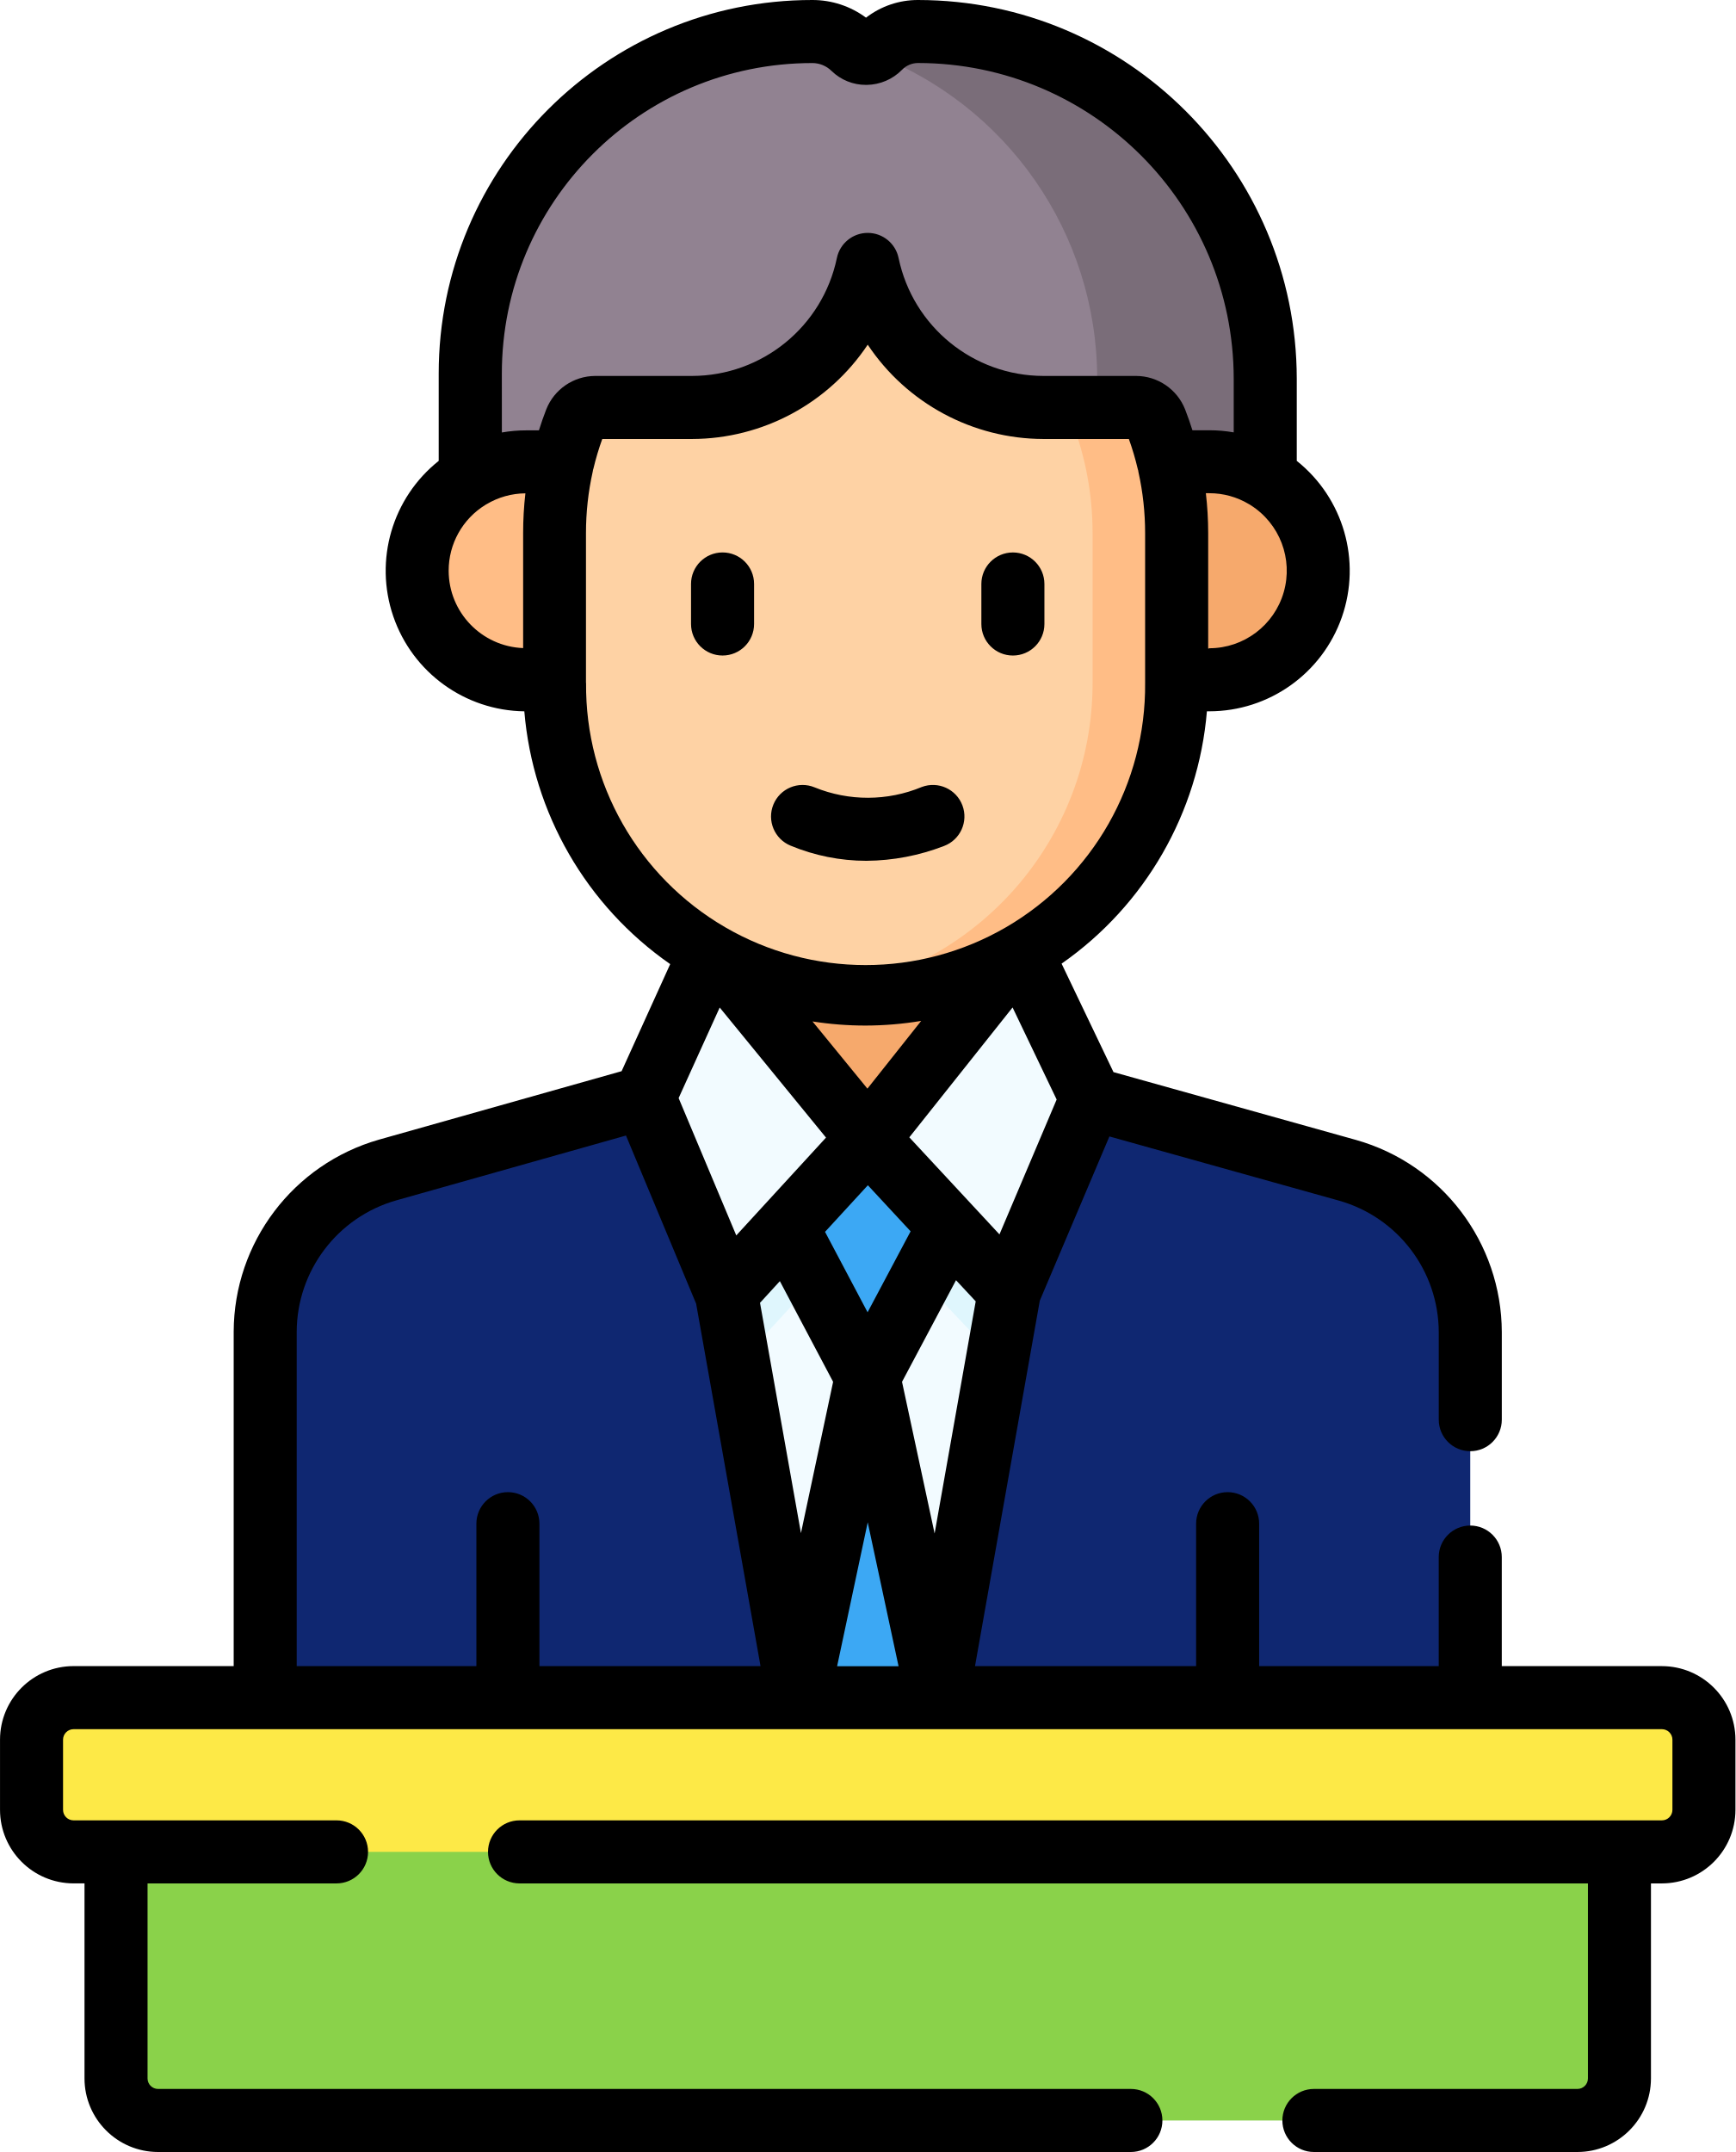
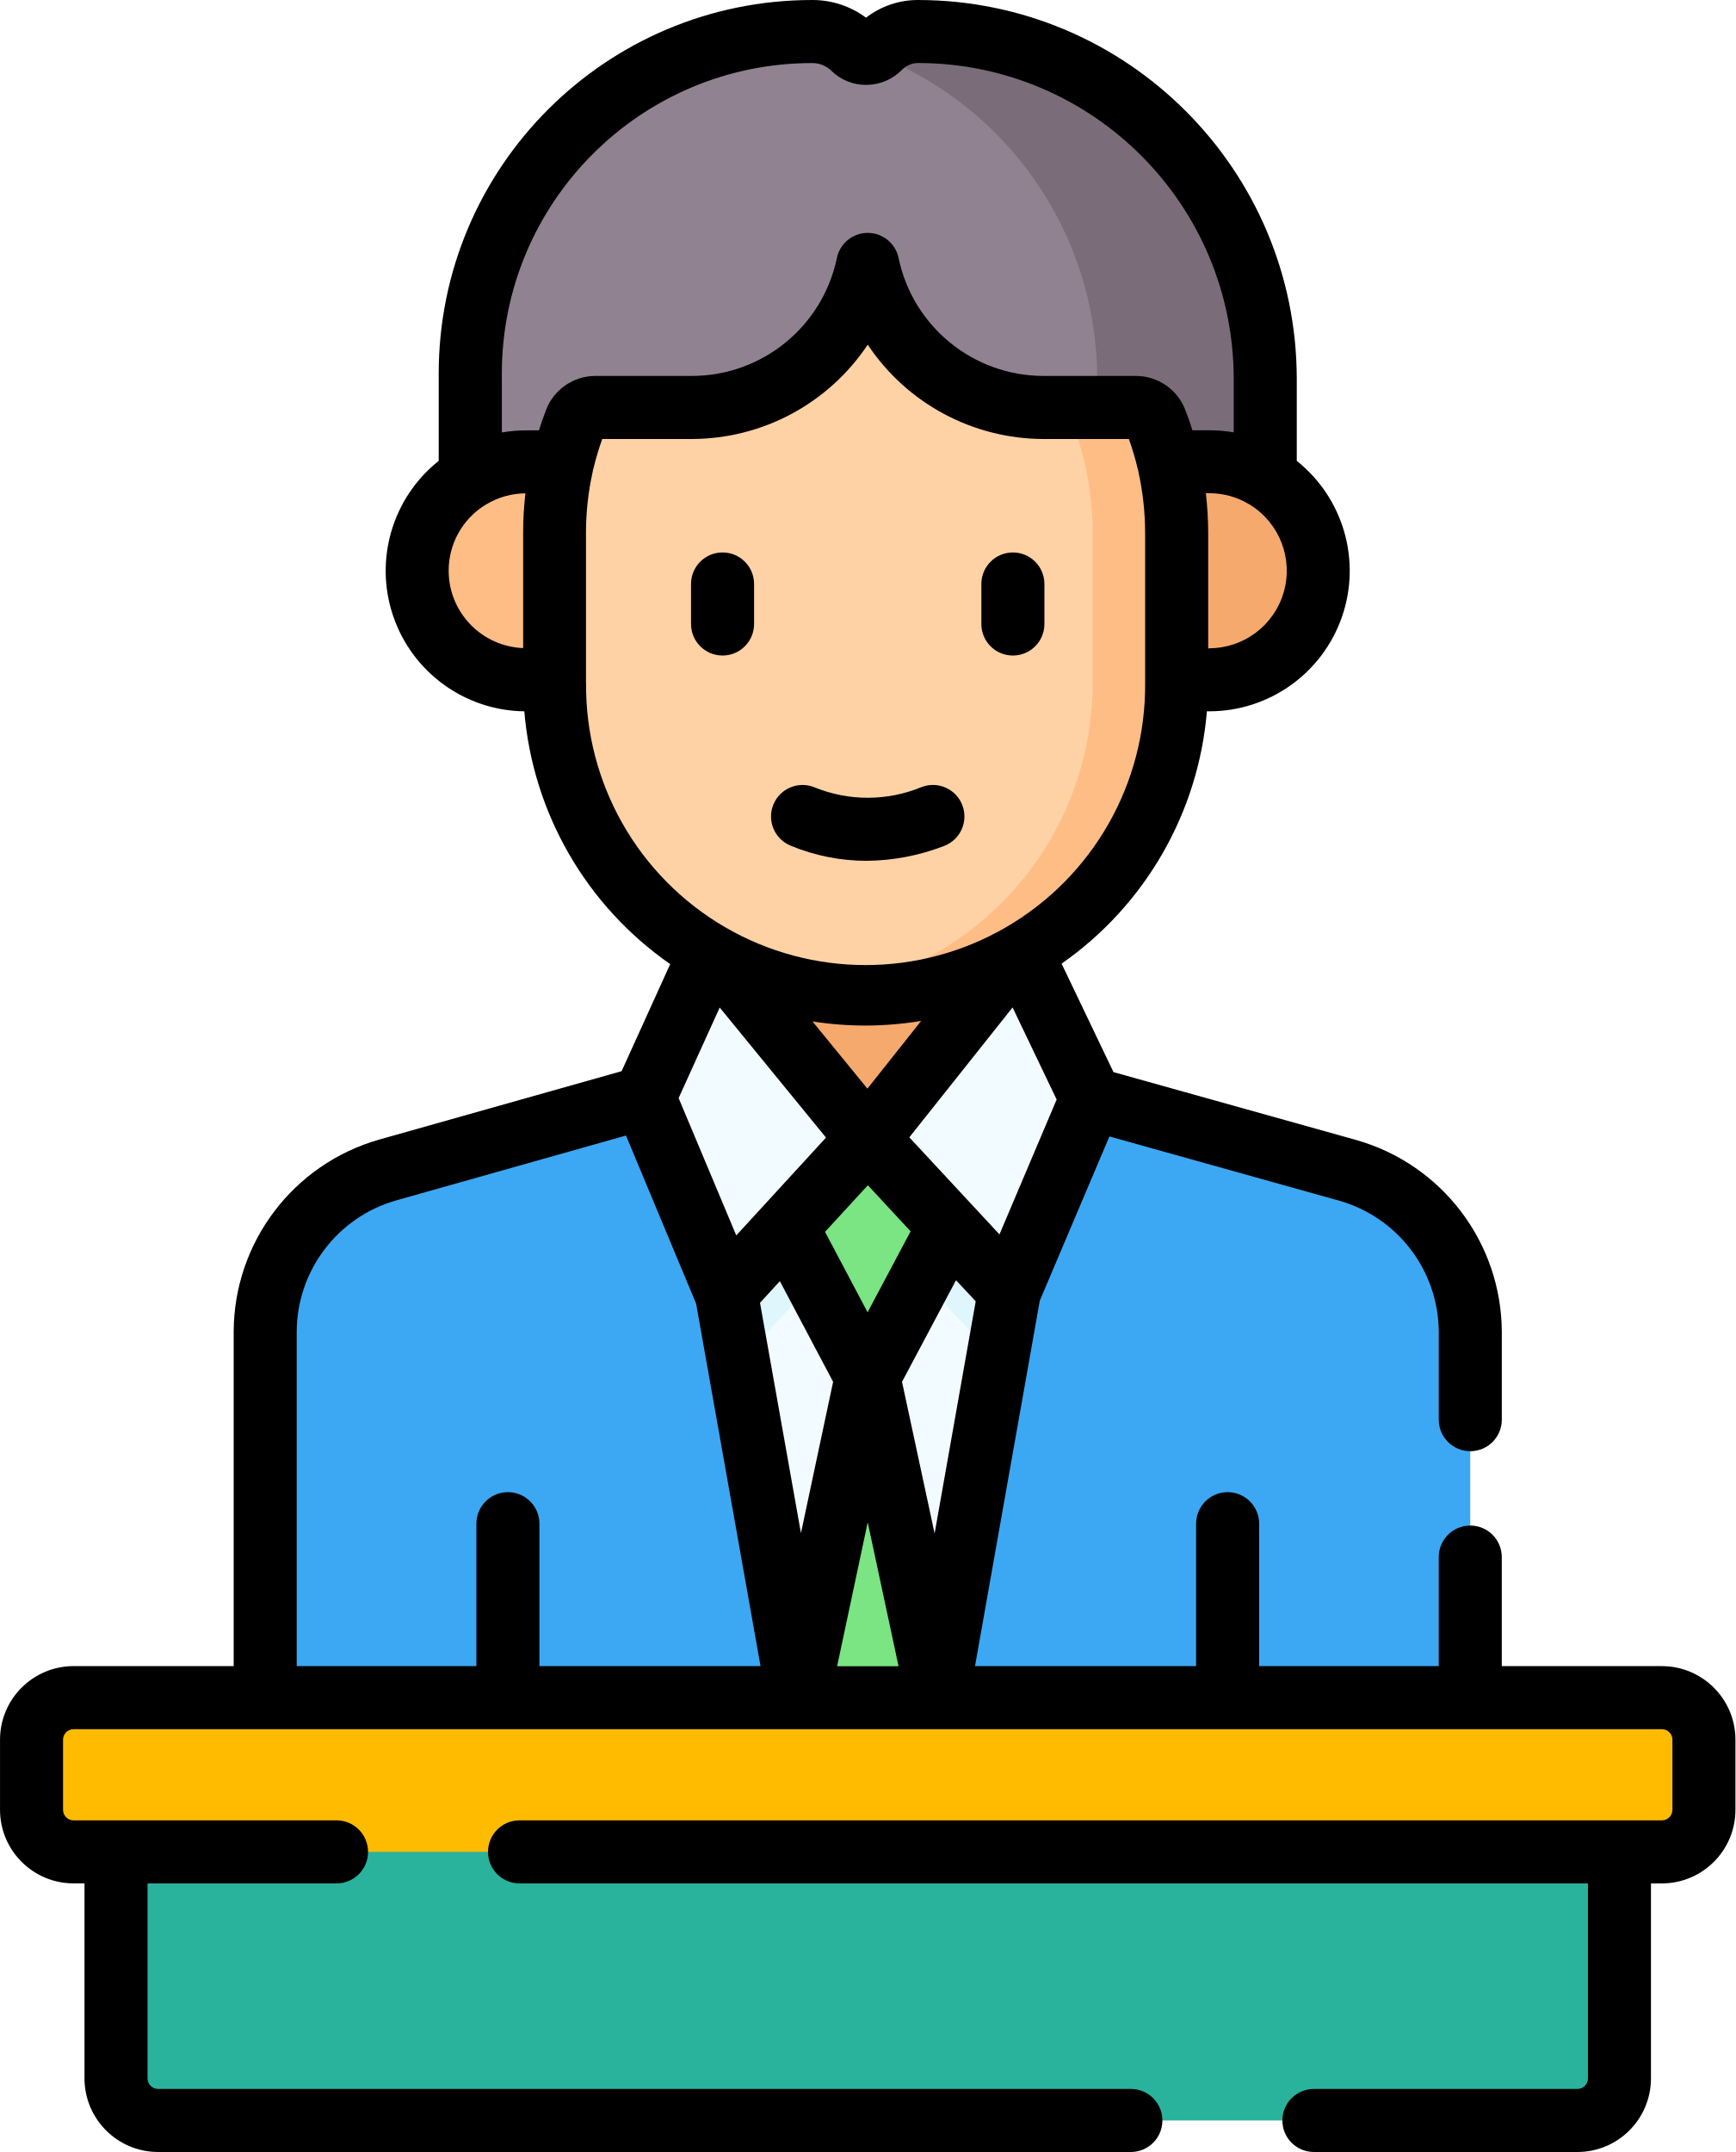
<svg xmlns="http://www.w3.org/2000/svg" width="74.569" height="92.454" viewBox="0 0 74.569 92.454">
  <g id="anfitrion" transform="translate(-49.522)">
    <g id="Grupo_83444" data-name="Grupo 83444" transform="translate(50.876 1.354)">
      <g id="Grupo_83442" data-name="Grupo 83442" transform="translate(10.04 39.745)">
-         <path id="Trazado_143870" data-name="Trazado 143870" d="M112.624,261.243v-17.52a7.223,7.223,0,0,1,5.261-6.952l11.025-3.111,6.614-6.057h5.644l6.948,6.1,7.438,2.079,3.57,1.359c3.121.872,3.473,3.355,3.473,6.6v17.506Z" transform="translate(-112.624 -227.603)" fill="#0f2771" />
+         <path id="Trazado_143870" data-name="Trazado 143870" d="M112.624,261.243v-17.52a7.223,7.223,0,0,1,5.261-6.952l11.025-3.111,6.614-6.057h5.644l6.948,6.1,7.438,2.079,3.57,1.359c3.121.872,3.473,3.355,3.473,6.6v17.506Z" transform="translate(-112.624 -227.603)" fill="#3ca8f4" />
      </g>
      <g id="Grupo_83443" data-name="Grupo 83443" transform="translate(52.971 47.924)">
-         <path id="Trazado_143871" data-name="Trazado 143871" d="M359.217,280.854v17.507H353.8V279.049a7.225,7.225,0,0,0-3.431-6.149l3.57,1A7.221,7.221,0,0,1,359.217,280.854Z" transform="translate(-350.369 -272.9)" fill="#0f2771" />
+         <path id="Trazado_143871" data-name="Trazado 143871" d="M359.217,280.854v17.507H353.8V279.049a7.225,7.225,0,0,0-3.431-6.149l3.57,1A7.221,7.221,0,0,1,359.217,280.854Z" transform="translate(-350.369 -272.9)" fill="#3ca8f4" />
      </g>
-       <path id="Trazado_143872" data-name="Trazado 143872" d="M134.5,437.1H78.931a1.806,1.806,0,0,1-1.806-1.806V422.247h59.183v13.047A1.806,1.806,0,0,1,134.5,437.1Z" transform="translate(-73.495 -347.354)" fill="#8ad24a" />
-       <path id="Trazado_143873" data-name="Trazado 143873" d="M393.9,422.25V435.3a1.805,1.805,0,0,1-1.806,1.806h-7.223a1.805,1.805,0,0,0,1.806-1.806V422.25Z" transform="translate(-325.668 -347.357)" fill="#8ad24a" />
+       <path id="Trazado_143872" data-name="Trazado 143872" d="M134.5,437.1H78.931a1.806,1.806,0,0,1-1.806-1.806V422.247h59.183v13.047A1.806,1.806,0,0,1,134.5,437.1Z" transform="translate(-73.495 -347.354)" fill="#29b39d" />
+       <path id="Trazado_143873" data-name="Trazado 143873" d="M393.9,422.25V435.3a1.805,1.805,0,0,1-1.806,1.806h-7.223a1.805,1.805,0,0,0,1.806-1.806V422.25Z" transform="translate(-325.668 -347.357)" fill="#29b39d" />
      <path id="Trazado_143874" data-name="Trazado 143874" d="M234.5,232.713l-.781,1.348.262,1.581-2.572,14.524-2.636-1.806-3.352,1.806-2.553-14.359.186-2-.724-1.027,1.372-16.493h9.358Z" transform="translate(-192.48 -178.586)" fill="#f2fbff" />
      <path id="Trazado_143875" data-name="Trazado 143875" d="M218.934,214.568h13.2v10.2h-13.2Z" transform="translate(-189.697 -177.177)" fill="#f6a96c" />
-       <path id="Trazado_143876" data-name="Trazado 143876" d="M242.431,326.237l-2.982,14.024h5.988Z" transform="translate(-206.507 -268.681)" fill="#3ca8f4" />
-       <path id="Trazado_143877" data-name="Trazado 143877" d="M247.418,282.9l.6,2.263-2.3,4.325-2.256-4.264.592-2.295,1.652-1.961.019-.018.019.018Z" transform="translate(-209.804 -231.573)" fill="#3ca8f4" />
+       <path id="Trazado_143876" data-name="Trazado 143876" d="M242.431,326.237l-2.982,14.024h5.988Z" transform="translate(-206.507 -268.681)" fill="#7ae582" />
+       <path id="Trazado_143877" data-name="Trazado 143877" d="M247.418,282.9l.6,2.263-2.3,4.325-2.256-4.264.592-2.295,1.652-1.961.019-.018.019.018Z" transform="translate(-209.804 -231.573)" fill="#7ae582" />
      <path id="Trazado_143878" data-name="Trazado 143878" d="M233.859,270.95l-.146,6.555-.518,2.929-3.284-3.465-2.282-4.213-2.269,4.274-3.28,3.568-.538-3.026-.173-6.622Z" transform="translate(-191.692 -223.378)" fill="#dff6fd" />
-       <path id="Trazado_143879" data-name="Trazado 143879" d="M121.658,410.526H58.827a1.806,1.806,0,0,1-1.806-1.806V405.7a1.806,1.806,0,0,1,1.806-1.806h62.832a1.806,1.806,0,0,1,1.806,1.806v3.015A1.806,1.806,0,0,1,121.658,410.526Z" transform="translate(-57.021 -332.32)" fill="#fde947" />
-       <path id="Trazado_143880" data-name="Trazado 143880" d="M243.716,274.706l-1.2,2.264-1.617-1.707a.9.9,0,0,0-1.32.01l-1.615,1.756-1.213-2.3,3.458-3.767.018-.018.018.018Z" transform="translate(-204.295 -223.378)" fill="#3ca8f4" />
-       <path id="Trazado_143881" data-name="Trazado 143881" d="M414.008,405.706v3.016a1.806,1.806,0,0,1-1.806,1.806h-7.223a1.806,1.806,0,0,0,1.806-1.806v-3.016a1.806,1.806,0,0,0-1.806-1.806H412.2A1.806,1.806,0,0,1,414.008,405.706Z" transform="translate(-342.147 -332.32)" fill="#fde947" />
+       <path id="Trazado_143879" data-name="Trazado 143879" d="M121.658,410.526H58.827a1.806,1.806,0,0,1-1.806-1.806V405.7a1.806,1.806,0,0,1,1.806-1.806h62.832a1.806,1.806,0,0,1,1.806,1.806v3.015A1.806,1.806,0,0,1,121.658,410.526Z" transform="translate(-57.021 -332.32)" fill="#fb0" />
+       <path id="Trazado_143880" data-name="Trazado 143880" d="M243.716,274.706l-1.2,2.264-1.617-1.707a.9.9,0,0,0-1.32.01l-1.615,1.756-1.213-2.3,3.458-3.767.018-.018.018.018Z" transform="translate(-204.295 -223.378)" fill="#7ae582" />
+       <path id="Trazado_143881" data-name="Trazado 143881" d="M414.008,405.706v3.016a1.806,1.806,0,0,1-1.806,1.806h-7.223a1.806,1.806,0,0,0,1.806-1.806v-3.016a1.806,1.806,0,0,0-1.806-1.806H412.2A1.806,1.806,0,0,1,414.008,405.706Z" transform="translate(-342.147 -332.32)" fill="#fb0" />
      <path id="Trazado_143882" data-name="Trazado 143882" d="M205.729,225.614l6.674,8.164.019.022-.019.019-6.061,6.6-3.523-8.392Z" transform="translate(-176.492 -186.228)" fill="#f2fbff" />
      <path id="Trazado_143883" data-name="Trazado 143883" d="M262.51,225.614l-6.492,8.164L256,233.8l.019.019,6.072,6.536,3.512-8.281Z" transform="translate(-220.069 -186.228)" fill="#f2fbff" />
      <path id="Trazado_143884" data-name="Trazado 143884" d="M325.924,99.868l-2.5,1.806v9.369h2.5a4.685,4.685,0,0,0,2.4-8.706C327.625,101.916,326.8,99.868,325.924,99.868Z" transform="translate(-275.315 -83.189)" fill="#f6a96c" />
      <path id="Trazado_143885" data-name="Trazado 143885" d="M153.454,99.868l2.5,1.806v9.369h-2.5a4.685,4.685,0,0,1-2.4-8.707C151.755,101.915,152.577,99.868,153.454,99.868Z" transform="translate(-132.203 -83.189)" fill="#ffbd86" />
      <path id="Trazado_143886" data-name="Trazado 143886" d="M194.845,86.121a14.535,14.535,0,0,1-1.806.24A13.368,13.368,0,0,1,181.48,73.117V66.68a13.368,13.368,0,0,1,11.567-13.245,14.536,14.536,0,0,1,1.8.241c7.381,0,11.559,5.623,11.559,13v6.437C206.4,80.5,202.226,86.121,194.845,86.121Z" transform="translate(-159.006 -45.13)" fill="#fed2a4" />
      <path id="Trazado_143887" data-name="Trazado 143887" d="M260.661,66.194v6.437A13.366,13.366,0,0,1,247.295,86a13.538,13.538,0,0,1-1.806-.121,13.368,13.368,0,0,0,11.56-13.243V66.194a13.366,13.366,0,0,0-11.56-13.243,13.539,13.539,0,0,1,1.806-.121,13.363,13.363,0,0,1,13.366,13.364Z" transform="translate(-211.457 -44.645)" fill="#ffbd86" />
      <path id="Trazado_143888" data-name="Trazado 143888" d="M180.655,7.861a2.185,2.185,0,0,0-1.661.521c-.109.113-.245.006-.389.039a.775.775,0,0,1-.721-.2A2.527,2.527,0,0,0,176.11,7.5a14.7,14.7,0,0,0-14.7,14.7v4.45a4.645,4.645,0,0,1,2.4-.663h1.575a13.134,13.134,0,0,1,.547-1.759.9.9,0,0,1,.843-.574h4.168a7.707,7.707,0,0,0,7.546-6.145,7.707,7.707,0,0,0,7.546,6.145h2.307l1.679-1.806a.9.9,0,0,1,.843.575,13.207,13.207,0,0,1,.546,1.759h1.757c.878,0-.106.241.6.663V22.416C193.765,14.178,188.893,7.861,180.655,7.861Z" transform="translate(-142.561 -7.5)" fill="#918291" />
      <path id="Trazado_143889" data-name="Trazado 143889" d="M273.588,22.415v4.233a4.642,4.642,0,0,0-2.4-.663h-1.759a13.149,13.149,0,0,0-.545-1.759.9.9,0,0,0-.842-.576h-1.676V22.415a14.922,14.922,0,0,0-9.746-13.994.783.783,0,0,0,.39-.218,2.311,2.311,0,0,1,1.661-.7,14.917,14.917,0,0,1,14.917,14.915Z" transform="translate(-220.577 -7.5)" fill="#7a6d79" />
    </g>
    <g id="Grupo_83445" data-name="Grupo 83445" transform="translate(49.522 0)">
      <path id="Trazado_143890" data-name="Trazado 143890" d="M215.308,131.434a1.354,1.354,0,0,0-1.354,1.354v1.72a1.354,1.354,0,1,0,2.709,0v-1.72A1.354,1.354,0,0,0,215.308,131.434Z" transform="translate(-184.262 -107.7)" />
      <path id="Trazado_143891" data-name="Trazado 143891" d="M284.4,135.863a1.354,1.354,0,0,0,1.354-1.354v-1.72a1.354,1.354,0,1,0-2.709,0v1.72A1.354,1.354,0,0,0,284.4,135.863Z" transform="translate(-240.878 -107.7)" />
      <path id="Trazado_143892" data-name="Trazado 143892" d="M240.423,189.372a1.354,1.354,0,1,0-.954-2.535,6.049,6.049,0,0,1-4.61.015,1.354,1.354,0,1,0-1.028,2.506,8.505,8.505,0,0,0,3.253.651,9.445,9.445,0,0,0,3.339-.637Z" transform="translate(-199.861 -153.027)" />
      <path id="Trazado_143893" data-name="Trazado 143893" d="M94.2,55.878l2.991-7.054,9.862,2.757a5.888,5.888,0,0,1,4.289,5.652v3.759a1.354,1.354,0,1,0,2.709,0V57.233a8.605,8.605,0,0,0-6.268-8.26L97.366,46.06,95.136,41.4a14.719,14.719,0,0,0,6.244-10.841h.105A6.037,6.037,0,0,0,105.241,19.8V16.27A16.289,16.289,0,0,0,88.97,0a3.641,3.641,0,0,0-2.237.759A3.864,3.864,0,0,0,84.425,0,16.05,16.05,0,0,0,68.372,16.052V19.8A6.037,6.037,0,0,0,72.051,30.56a14.719,14.719,0,0,0,6.268,10.86l-2.088,4.6-10.42,2.94a8.609,8.609,0,0,0-6.248,8.255V71.579h-6.88a3.164,3.164,0,0,0-3.16,3.16v3.015a3.164,3.164,0,0,0,3.16,3.16h.47v8.38a3.164,3.164,0,0,0,3.16,3.16h41.8a1.354,1.354,0,1,0,0-2.709h-41.8a.452.452,0,0,1-.451-.451V80.915h8.12a1.354,1.354,0,1,0,0-2.709h-11.3a.452.452,0,0,1-.451-.451V74.74a.452.452,0,0,1,.451-.451h68.249a.452.452,0,0,1,.451.451v3.015a.452.452,0,0,1-.451.451H71.845a1.354,1.354,0,1,0,0,2.709h45.907v8.379a.452.452,0,0,1-.451.451H105.977a1.354,1.354,0,1,0,0,2.709H117.3a3.164,3.164,0,0,0,3.16-3.16V80.915h.47a3.164,3.164,0,0,0,3.16-3.16V74.74a3.164,3.164,0,0,0-3.16-3.16h-6.88V66.895a1.354,1.354,0,1,0-2.709,0V71.58h-7.716V65.46a1.354,1.354,0,0,0-2.709,0v6.12h-9.5Zm-7.388-4.958L88.649,52.9,86.8,56.378l-1.828-3.455Zm4.634,4.988L89.68,65.882l-1.4-6.516L90.6,55ZM81.158,53.076l-2.477-5.9,1.765-3.891,4.568,5.588Zm1.873,1.965,2.288,4.325-1.382,6.5-1.759-9.894ZM86.806,65.4l1.325,6.184H85.491Zm5.661-12.368-3.874-4.17,4.437-5.58,1.894,3.956Zm9.018-25.173h-.05V22.9a14.9,14.9,0,0,0-.1-1.711h.15a3.3,3.3,0,0,1,1.7.469l.038.02.03.021a3.331,3.331,0,0,1-1.772,6.151Zm-30.4-11.8A13.342,13.342,0,0,1,84.425,2.709a1.175,1.175,0,0,1,.826.338,2.108,2.108,0,0,0,1.486.6h.028A2.161,2.161,0,0,0,88.278,3a.96.96,0,0,1,.692-.293A13.577,13.577,0,0,1,102.532,16.27v2.306a6.052,6.052,0,0,0-1.048-.091h-.726q-.142-.452-.314-.895a2.272,2.272,0,0,0-2.105-1.439H94.353a6.368,6.368,0,0,1-6.22-5.063,1.354,1.354,0,0,0-2.653,0,6.369,6.369,0,0,1-6.22,5.063H75.093a2.272,2.272,0,0,0-2.1,1.438q-.172.443-.315.9h-.544a6.053,6.053,0,0,0-1.048.091ZM68.8,24.524a3.314,3.314,0,0,1,1.583-2.836l.016-.011.027-.014a3.3,3.3,0,0,1,1.671-.468A14.874,14.874,0,0,0,72,22.9v4.943A3.331,3.331,0,0,1,68.8,24.524ZM74.7,29.341V22.9a12.1,12.1,0,0,1,.29-2.637c.006-.025.009-.05.013-.075s.011-.029.014-.044A11.767,11.767,0,0,1,75.4,18.86H79.26a9.1,9.1,0,0,0,7.546-4.052,9.1,9.1,0,0,0,7.546,4.052h3.675a11.891,11.891,0,0,1,.382,1.289c0,.017.011.032.016.049s.009.06.015.09a12.094,12.094,0,0,1,.285,2.616v6.437a12.011,12.011,0,1,1-24.021,0ZM86.715,44.06a14.748,14.748,0,0,0,2.388-.2L86.793,46.77l-2.36-2.887A14.76,14.76,0,0,0,86.715,44.06ZM79.433,56.008,82.2,71.579H72.7V65.46a1.354,1.354,0,0,0-2.709,0v6.12H62.271V57.219a5.89,5.89,0,0,1,4.275-5.648l9.873-2.786Z" transform="translate(-49.522 0)" />
    </g>
  </g>
</svg>
